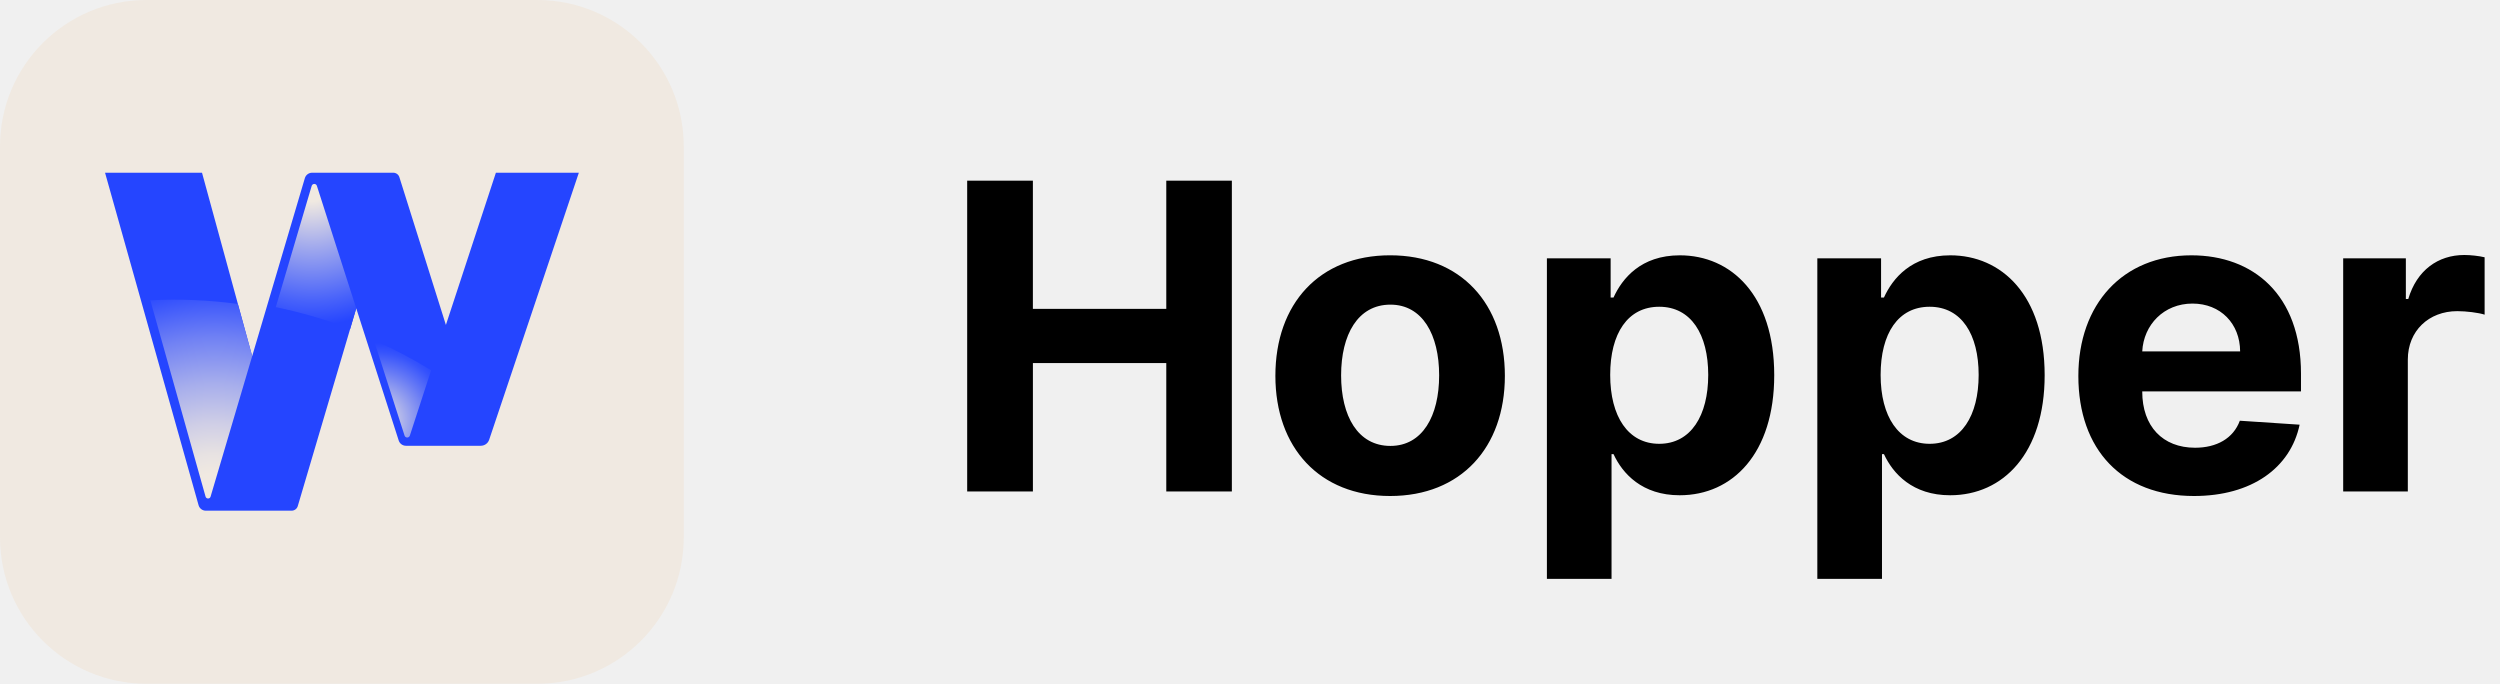
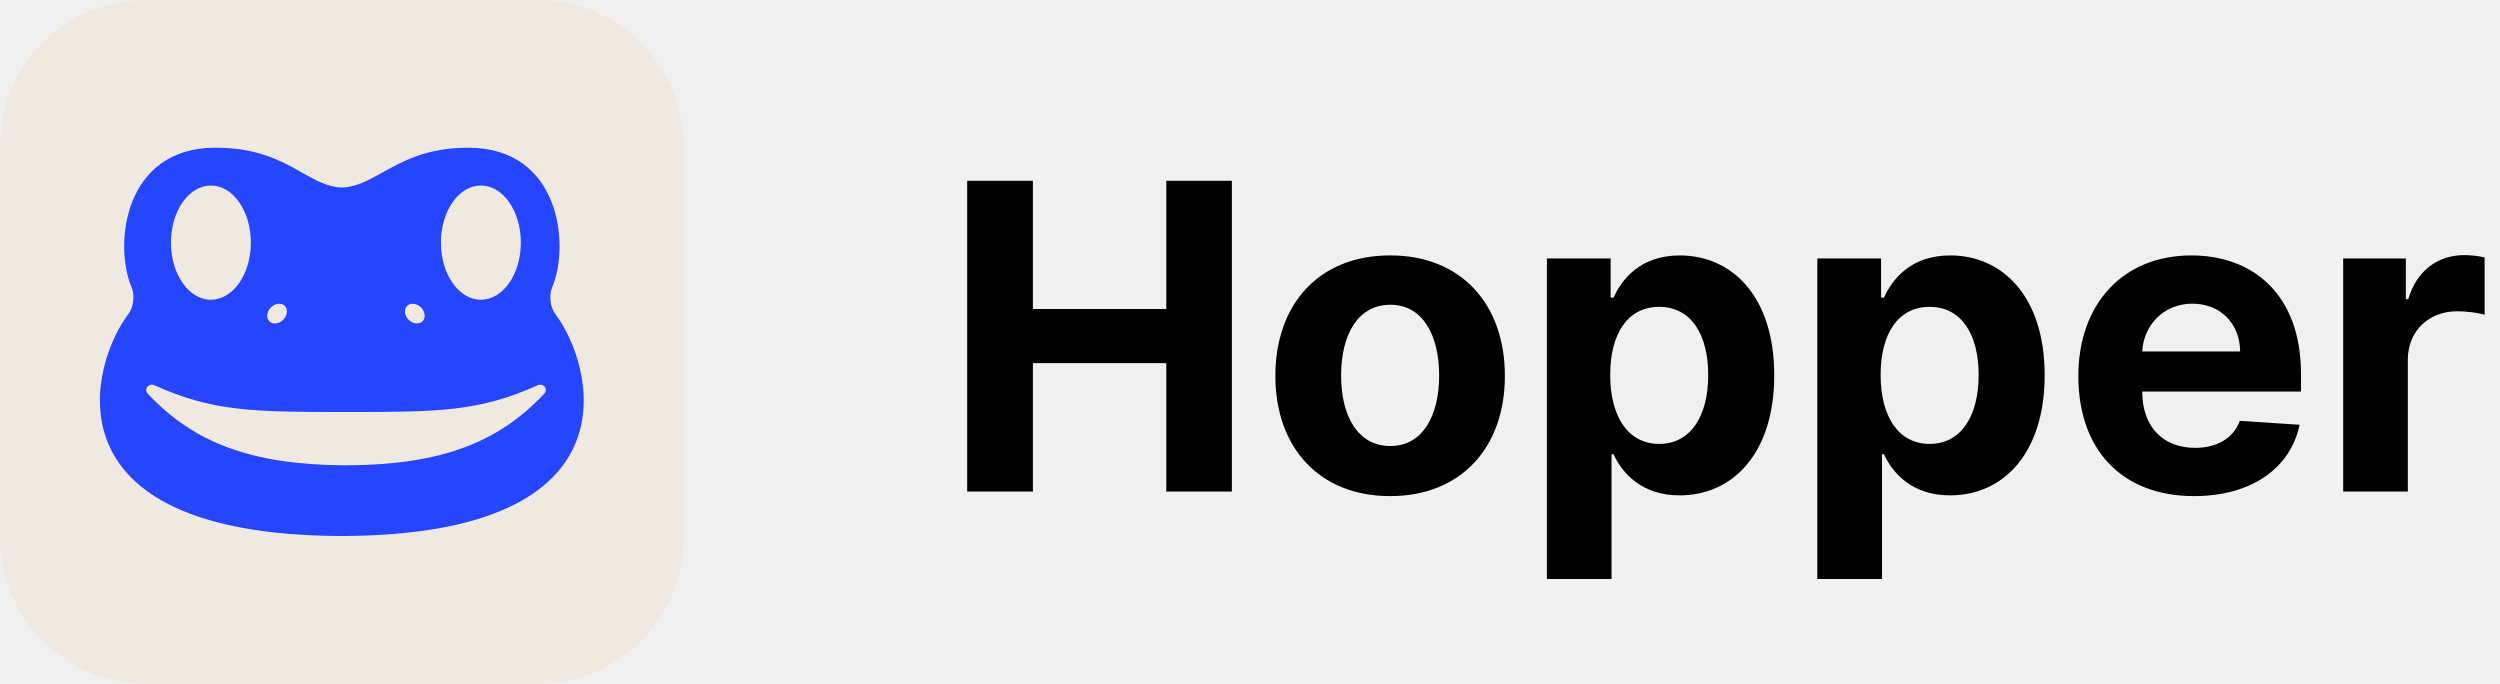
<svg xmlns="http://www.w3.org/2000/svg" width="117" height="32" fill="none">
+   <path fill="currentColor" d="M45.264 23.005V8.46h3.075v6.001h6.243V8.46h3.069v14.545h-3.069v-6.009H48.34v6.009h-3.076Zm19.794.213c-3.31 0-5.37-2.266-5.37-5.625 0-3.38 2.06-5.64 5.37-5.64s5.37 2.26 5.37 5.64c0 3.36-2.06 5.625-5.37 5.625Zm.014-2.344c1.499 0 2.28-1.399 2.28-3.302 0-1.904-.781-3.31-2.28-3.31-1.527 0-2.308 1.406-2.308 3.31 0 1.903.781 3.302 2.308 3.302Zm7.323 6.222v-15h2.983v1.832h.135c.405-.887 1.278-1.974 3.103-1.974 2.394 0 4.418 1.86 4.418 5.61 0 3.651-1.939 5.619-4.425 5.619-1.761 0-2.677-1.016-3.096-1.925h-.093v5.838h-3.025Zm2.962-9.546c0 1.946.838 3.225 2.294 3.225 1.484 0 2.294-1.321 2.294-3.224 0-1.89-.796-3.19-2.294-3.19-1.47 0-2.294 1.242-2.294 3.189Zm9.694 9.546v-15h2.983v1.832h.135c.405-.887 1.278-1.974 3.104-1.974 2.393 0 4.417 1.86 4.417 5.61 0 3.651-1.939 5.619-4.424 5.619-1.762 0-2.678-1.016-3.097-1.925h-.092v5.838h-3.026Zm2.962-9.546c0 1.946.838 3.225 2.294 3.225 1.484 0 2.294-1.321 2.294-3.224 0-1.89-.796-3.19-2.294-3.19-1.47 0-2.294 1.242-2.294 3.189Zm14.666 5.668c-3.36 0-5.412-2.159-5.412-5.618 0-3.366 2.081-5.646 5.291-5.646 2.884 0 5.128 1.832 5.128 5.54v.83h-7.429v.008c0 1.626.959 2.627 2.472 2.627 1.008 0 1.789-.433 2.095-1.264l2.798.185c-.426 2.024-2.244 3.338-4.943 3.338Zm-2.422-6.768h4.581c-.007-1.3-.916-2.238-2.23-2.238-1.342 0-2.287.995-2.351 2.238Zm9.404 6.555v-10.91h2.933v1.904h.113c.398-1.35 1.4-2.06 2.621-2.06.306 0 .682.043.952.107v2.685c-.284-.093-.86-.164-1.279-.164-1.335 0-2.315.924-2.315 2.266v6.172h-3.025Z" />
  <g clip-path="url(#a)">
-     <path fill="currentColor" d="M45.264 23V8.455h3.075v6.001h6.243V8.455h3.069V23h-3.069v-6.009H48.34V23h-3.076Zm19.794.213c-3.31 0-5.37-2.266-5.37-5.625 0-3.38 2.06-5.64 5.37-5.64s5.37 2.26 5.37 5.64c0 3.36-2.06 5.625-5.37 5.625Zm.014-2.344c1.499 0 2.28-1.399 2.28-3.302 0-1.904-.781-3.31-2.28-3.31-1.527 0-2.308 1.406-2.308 3.31 0 1.903.781 3.302 2.308 3.302Zm7.323 6.222v-15h2.983v1.832h.135c.405-.887 1.278-1.974 3.103-1.974 2.394 0 4.418 1.86 4.418 5.61 0 3.651-1.939 5.619-4.425 5.619-1.761 0-2.677-1.016-3.096-1.925h-.093v5.838h-3.025Zm2.962-9.546c0 1.946.838 3.225 2.294 3.225 1.484 0 2.294-1.321 2.294-3.224 0-1.89-.796-3.19-2.294-3.19-1.47 0-2.294 1.243-2.294 3.19Zm9.694 9.546v-15h2.983v1.832h.135c.405-.887 1.278-1.974 3.104-1.974 2.393 0 4.417 1.86 4.417 5.61 0 3.651-1.939 5.619-4.424 5.619-1.762 0-2.678-1.016-3.097-1.925h-.092v5.838H85.05Zm2.962-9.546c0 1.946.838 3.225 2.294 3.225 1.484 0 2.294-1.321 2.294-3.224 0-1.89-.796-3.19-2.294-3.19-1.47 0-2.294 1.243-2.294 3.19Zm14.666 5.668c-3.36 0-5.412-2.159-5.412-5.618 0-3.366 2.081-5.646 5.291-5.646 2.884 0 5.128 1.832 5.128 5.54v.83h-7.429v.008c0 1.626.959 2.627 2.472 2.627 1.008 0 1.789-.433 2.095-1.264l2.798.185c-.426 2.024-2.244 3.338-4.943 3.338Zm-2.422-6.768h4.581c-.007-1.3-.916-2.238-2.23-2.238-1.342 0-2.287.995-2.351 2.238ZM109.661 23V12.09h2.933v1.904h.113c.398-1.35 1.4-2.06 2.621-2.06.306 0 .682.043.952.107v2.685c-.284-.093-.86-.164-1.279-.164-1.335 0-2.315.924-2.315 2.266V23h-3.025Z" />
-     <path fill="#F0E9E1" d="M25.146 0H6.854A6.854 6.854 0 0 0 0 6.854v18.292A6.854 6.854 0 0 0 6.854 32h18.292A6.854 6.854 0 0 0 32 25.146V6.854A6.854 6.854 0 0 0 25.146 0Z" />
-     <path fill="#2545FF" d="M23.438 8.083h-.23l-2.34 7.124-2.177-6.914a.3.3 0 0 0-.287-.21h-3.798a.355.355 0 0 0-.338.252l-2.466 8.332-2.348-8.584H4.916l4.378 15.563a.35.35 0 0 0 .336.254h4.02a.3.3 0 0 0 .285-.212l2.737-9.258 1.987 6.184a.355.355 0 0 0 .34.248H22.5a.414.414 0 0 0 .393-.282L27.09 8.083h-3.653Z" />
-     <path fill="url(#b)" d="M16.672 14.43 14.83 8.697a.127.127 0 0 0-.243.002l-1.68 5.675c1.186.244 2.35.585 3.48 1.02l.285-.964Z" />
-     <path fill="url(#c)" d="m19.181 20.387.996-3.058a21.92 21.92 0 0 0-2.678-1.405l1.435 4.463a.13.13 0 0 0 .247 0Z" />
-     <path fill="url(#d)" d="M9.811 23.306a.123.123 0 0 0 .044-.063l1.947-6.576-.672-2.443a22.106 22.106 0 0 0-4.094-.17l2.584 9.187a.123.123 0 0 0 .191.065Z" />
+     <path fill="#F0E9E1" d="M25.17 0H6.83A6.83 6.83 0 0 0 0 6.83v18.34A6.83 6.83 0 0 0 6.83 32h18.34A6.83 6.83 0 0 0 32 25.17V6.83A6.83 6.83 0 0 0 25.17 0Z" />
+     <path fill="#2545FF" d="M25.98 14.68c-.235-.305-.293-.872-.141-1.227.842-1.967.39-6.54-3.921-6.54-3.277 0-4.242 1.795-5.918 1.865-1.673-.07-2.569-1.866-5.918-1.866-4.311 0-4.763 4.574-3.921 6.54.152.356.094.923-.142 1.228-1.74 2.264-4.156 10.33 9.882 10.405h.192c14.039-.077 11.622-8.144 9.882-10.408l.006.003Zm-3.474-5.998c1.034 0 1.87 1.197 1.87 2.672 0 1.476-.836 2.673-1.87 2.673-1.035 0-1.871-1.197-1.871-2.672 0-1.476.836-2.673 1.87-2.673Zm-3.454 5.634c.16-.16.45-.126.65.072.198.198.232.49.072.65-.16.16-.449.125-.65-.072-.197-.198-.232-.49-.072-.65Zm-6.374.072c.197-.198.489-.232.65-.072.16.16.125.45-.073.65-.198.197-.49.232-.65.072-.16-.16-.125-.45.073-.65ZM9.87 8.682c1.034 0 1.871 1.197 1.871 2.672 0 1.476-.837 2.673-1.871 2.673S8 12.83 8 11.355c0-1.476.837-2.673 1.871-2.673Zm15.6 9.742c-2.171 2.326-4.903 3.323-9.182 3.352-.032.003-.065 0-.097 0h-.096c-4.28-.032-7.01-1.026-9.181-3.354-.195-.209.045-.51.307-.393 2.761 1.243 4.662 1.253 8.973 1.253 4.309 0 6.212-.01 8.973-1.253.262-.118.503.184.307.393l-.005.002Z" />
  </g>
  <defs>
-     <radialGradient id="b" cx="0" cy="0" r="1" gradientTransform="translate(14.595 8.72) scale(7.0845)" gradientUnits="userSpaceOnUse">
-       <stop offset=".1" stop-color="#F0E9E1" />
-       <stop offset=".4" stop-color="#A2AAED" />
-       <stop offset=".76" stop-color="#4862FA" />
-       <stop offset=".92" stop-color="#2545FF" />
-     </radialGradient>
-     <radialGradient id="c" cx="0" cy="0" r="1" gradientTransform="matrix(4.45058 0 0 4.45057 17.625 19.703)" gradientUnits="userSpaceOnUse">
-       <stop offset=".05" stop-color="#F0E9E1" />
-       <stop offset=".25" stop-color="#B4B9EA" />
-       <stop offset=".53" stop-color="#687BF5" />
-       <stop offset=".72" stop-color="#3754FC" />
-       <stop offset=".82" stop-color="#2545FF" />
-     </radialGradient>
-     <radialGradient id="d" cx="0" cy="0" r="1" gradientTransform="matrix(-1.34433 -10.19455 10.74518 -1.41694 9.951 23.201)" gradientUnits="userSpaceOnUse">
-       <stop offset=".1" stop-color="#F0E9E1" />
-       <stop offset=".19" stop-color="#E7E2E2" />
-       <stop offset=".33" stop-color="#CFCEE6" />
-       <stop offset=".51" stop-color="#A7AEEC" />
-       <stop offset=".72" stop-color="#7081F4" />
-       <stop offset=".95" stop-color="#2A49FE" />
-       <stop offset=".97" stop-color="#2545FF" />
-     </radialGradient>
    <clipPath id="a">
-       <path fill="#fff" d="M0 0h117v32H0z" />
+       <path fill="#fff" d="M0 0h32v32H0z" />
    </clipPath>
  </defs>
</svg>
